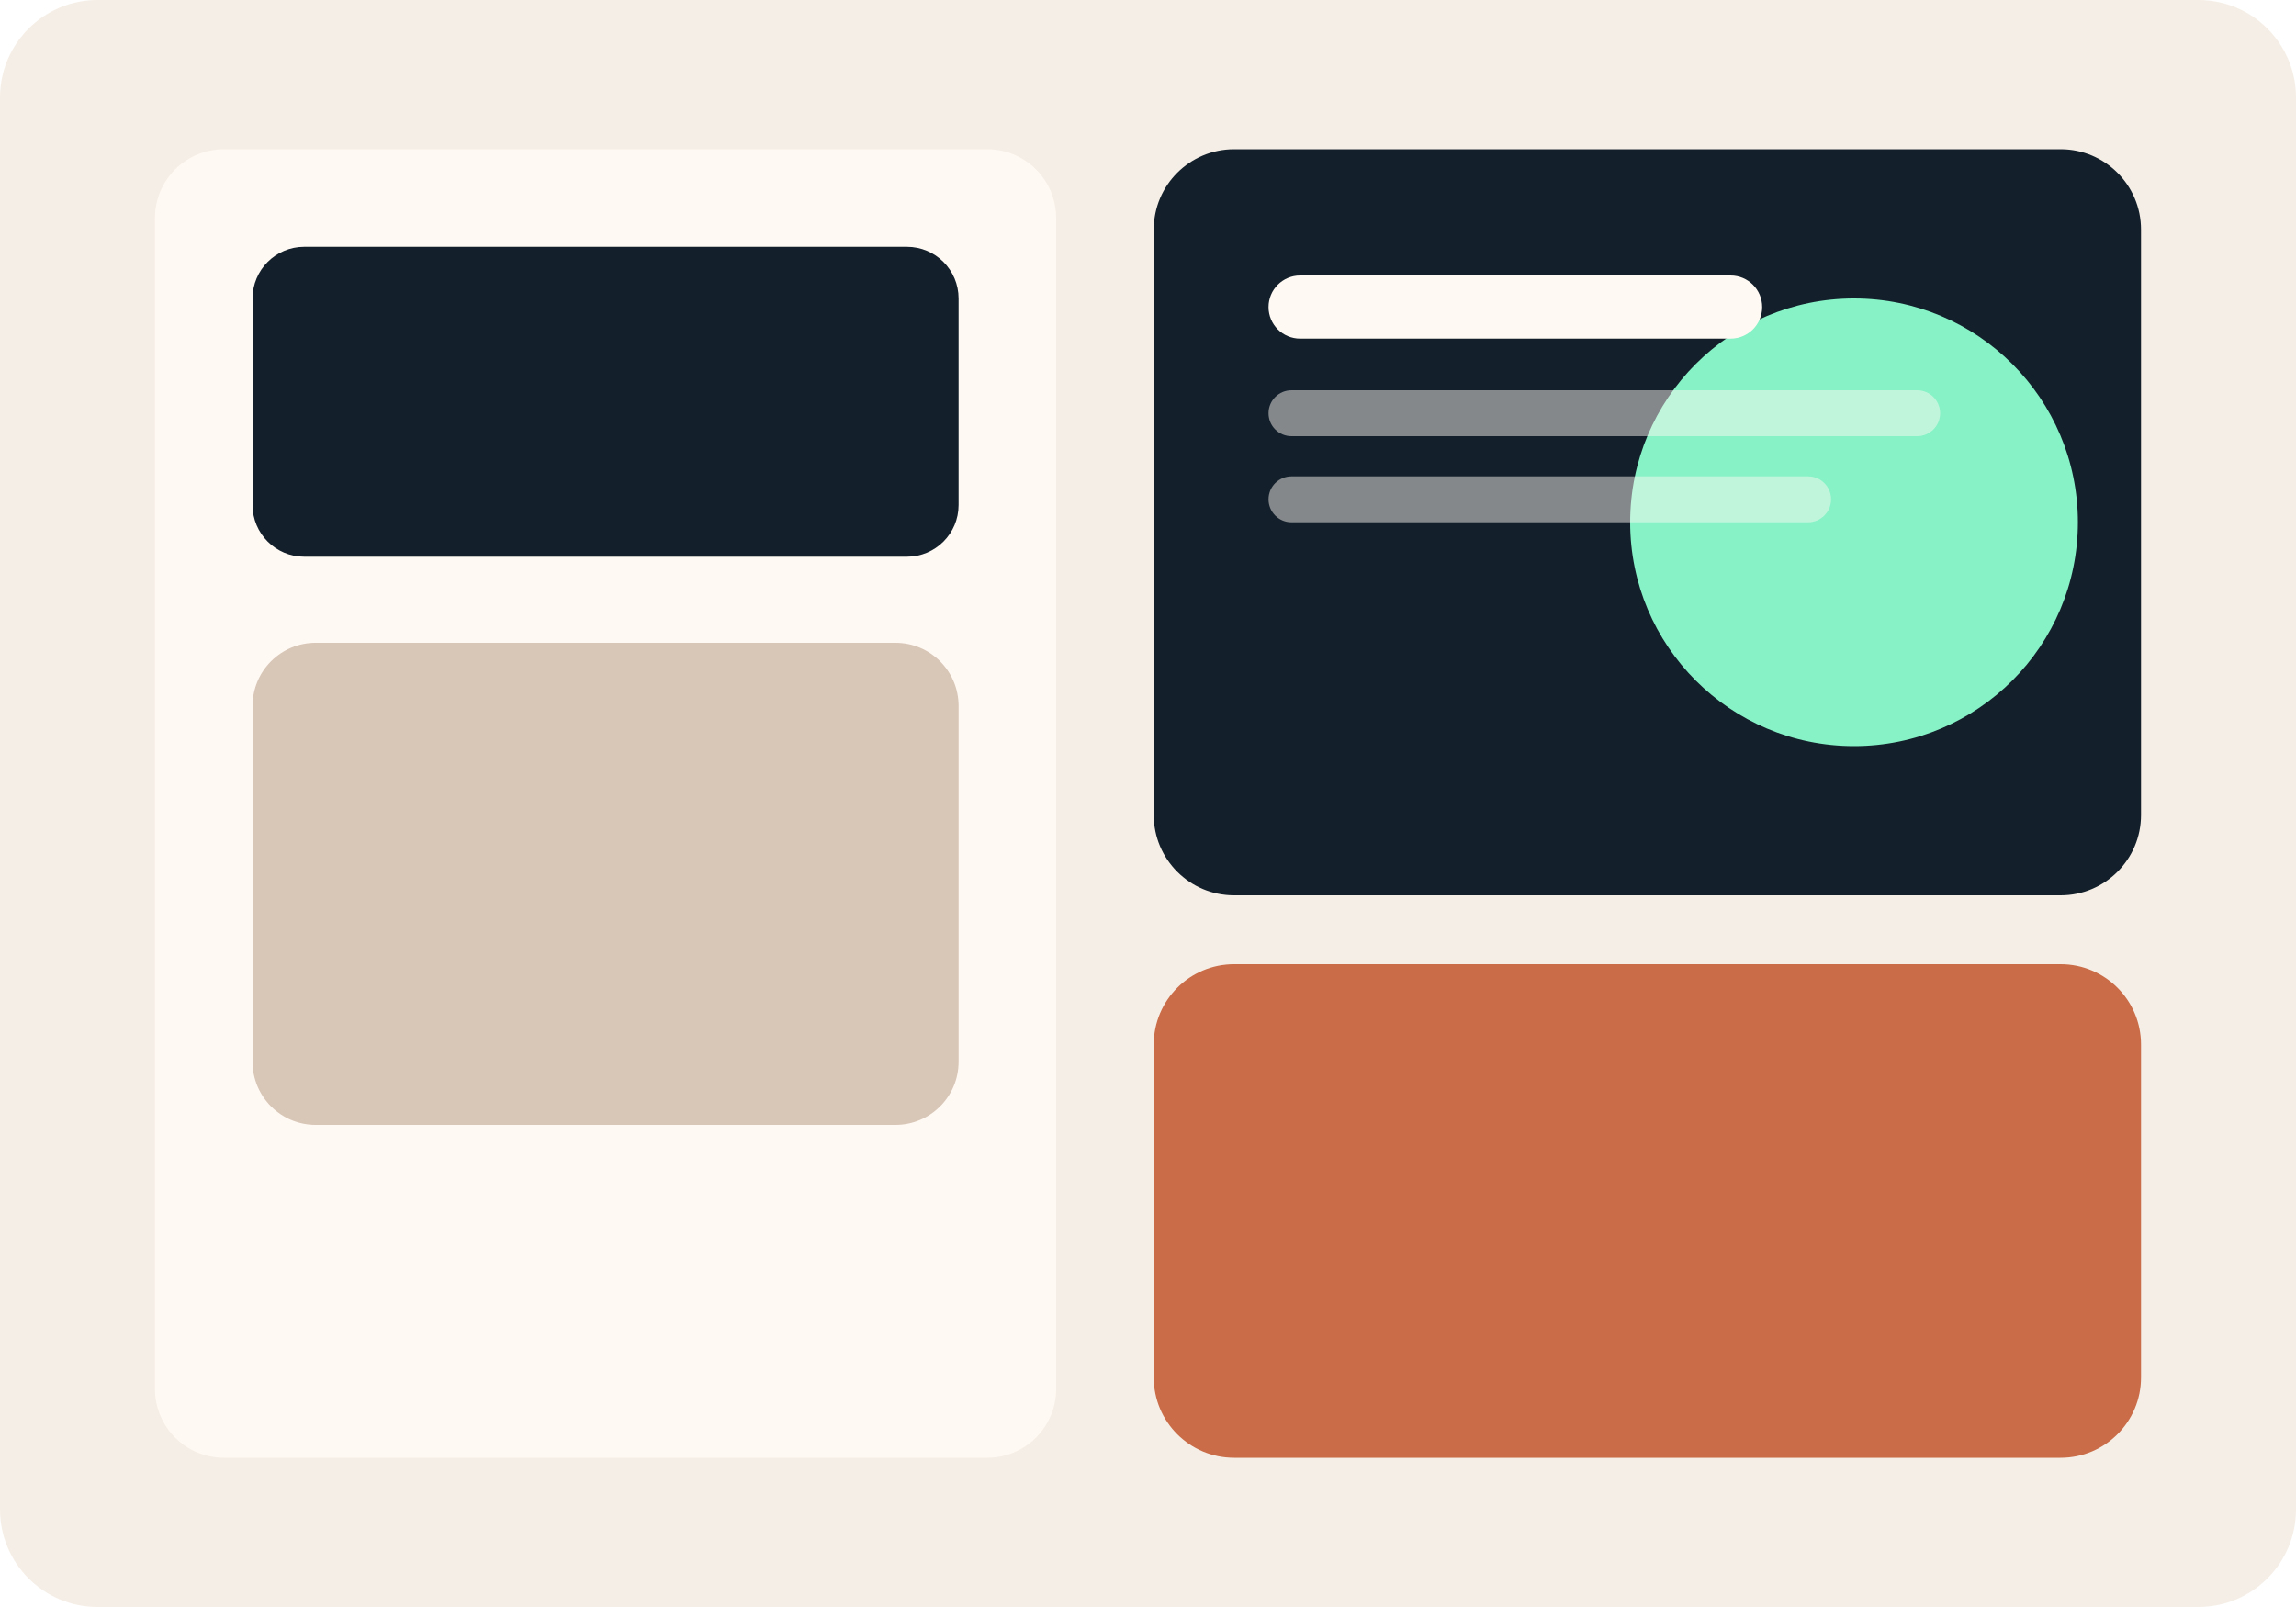
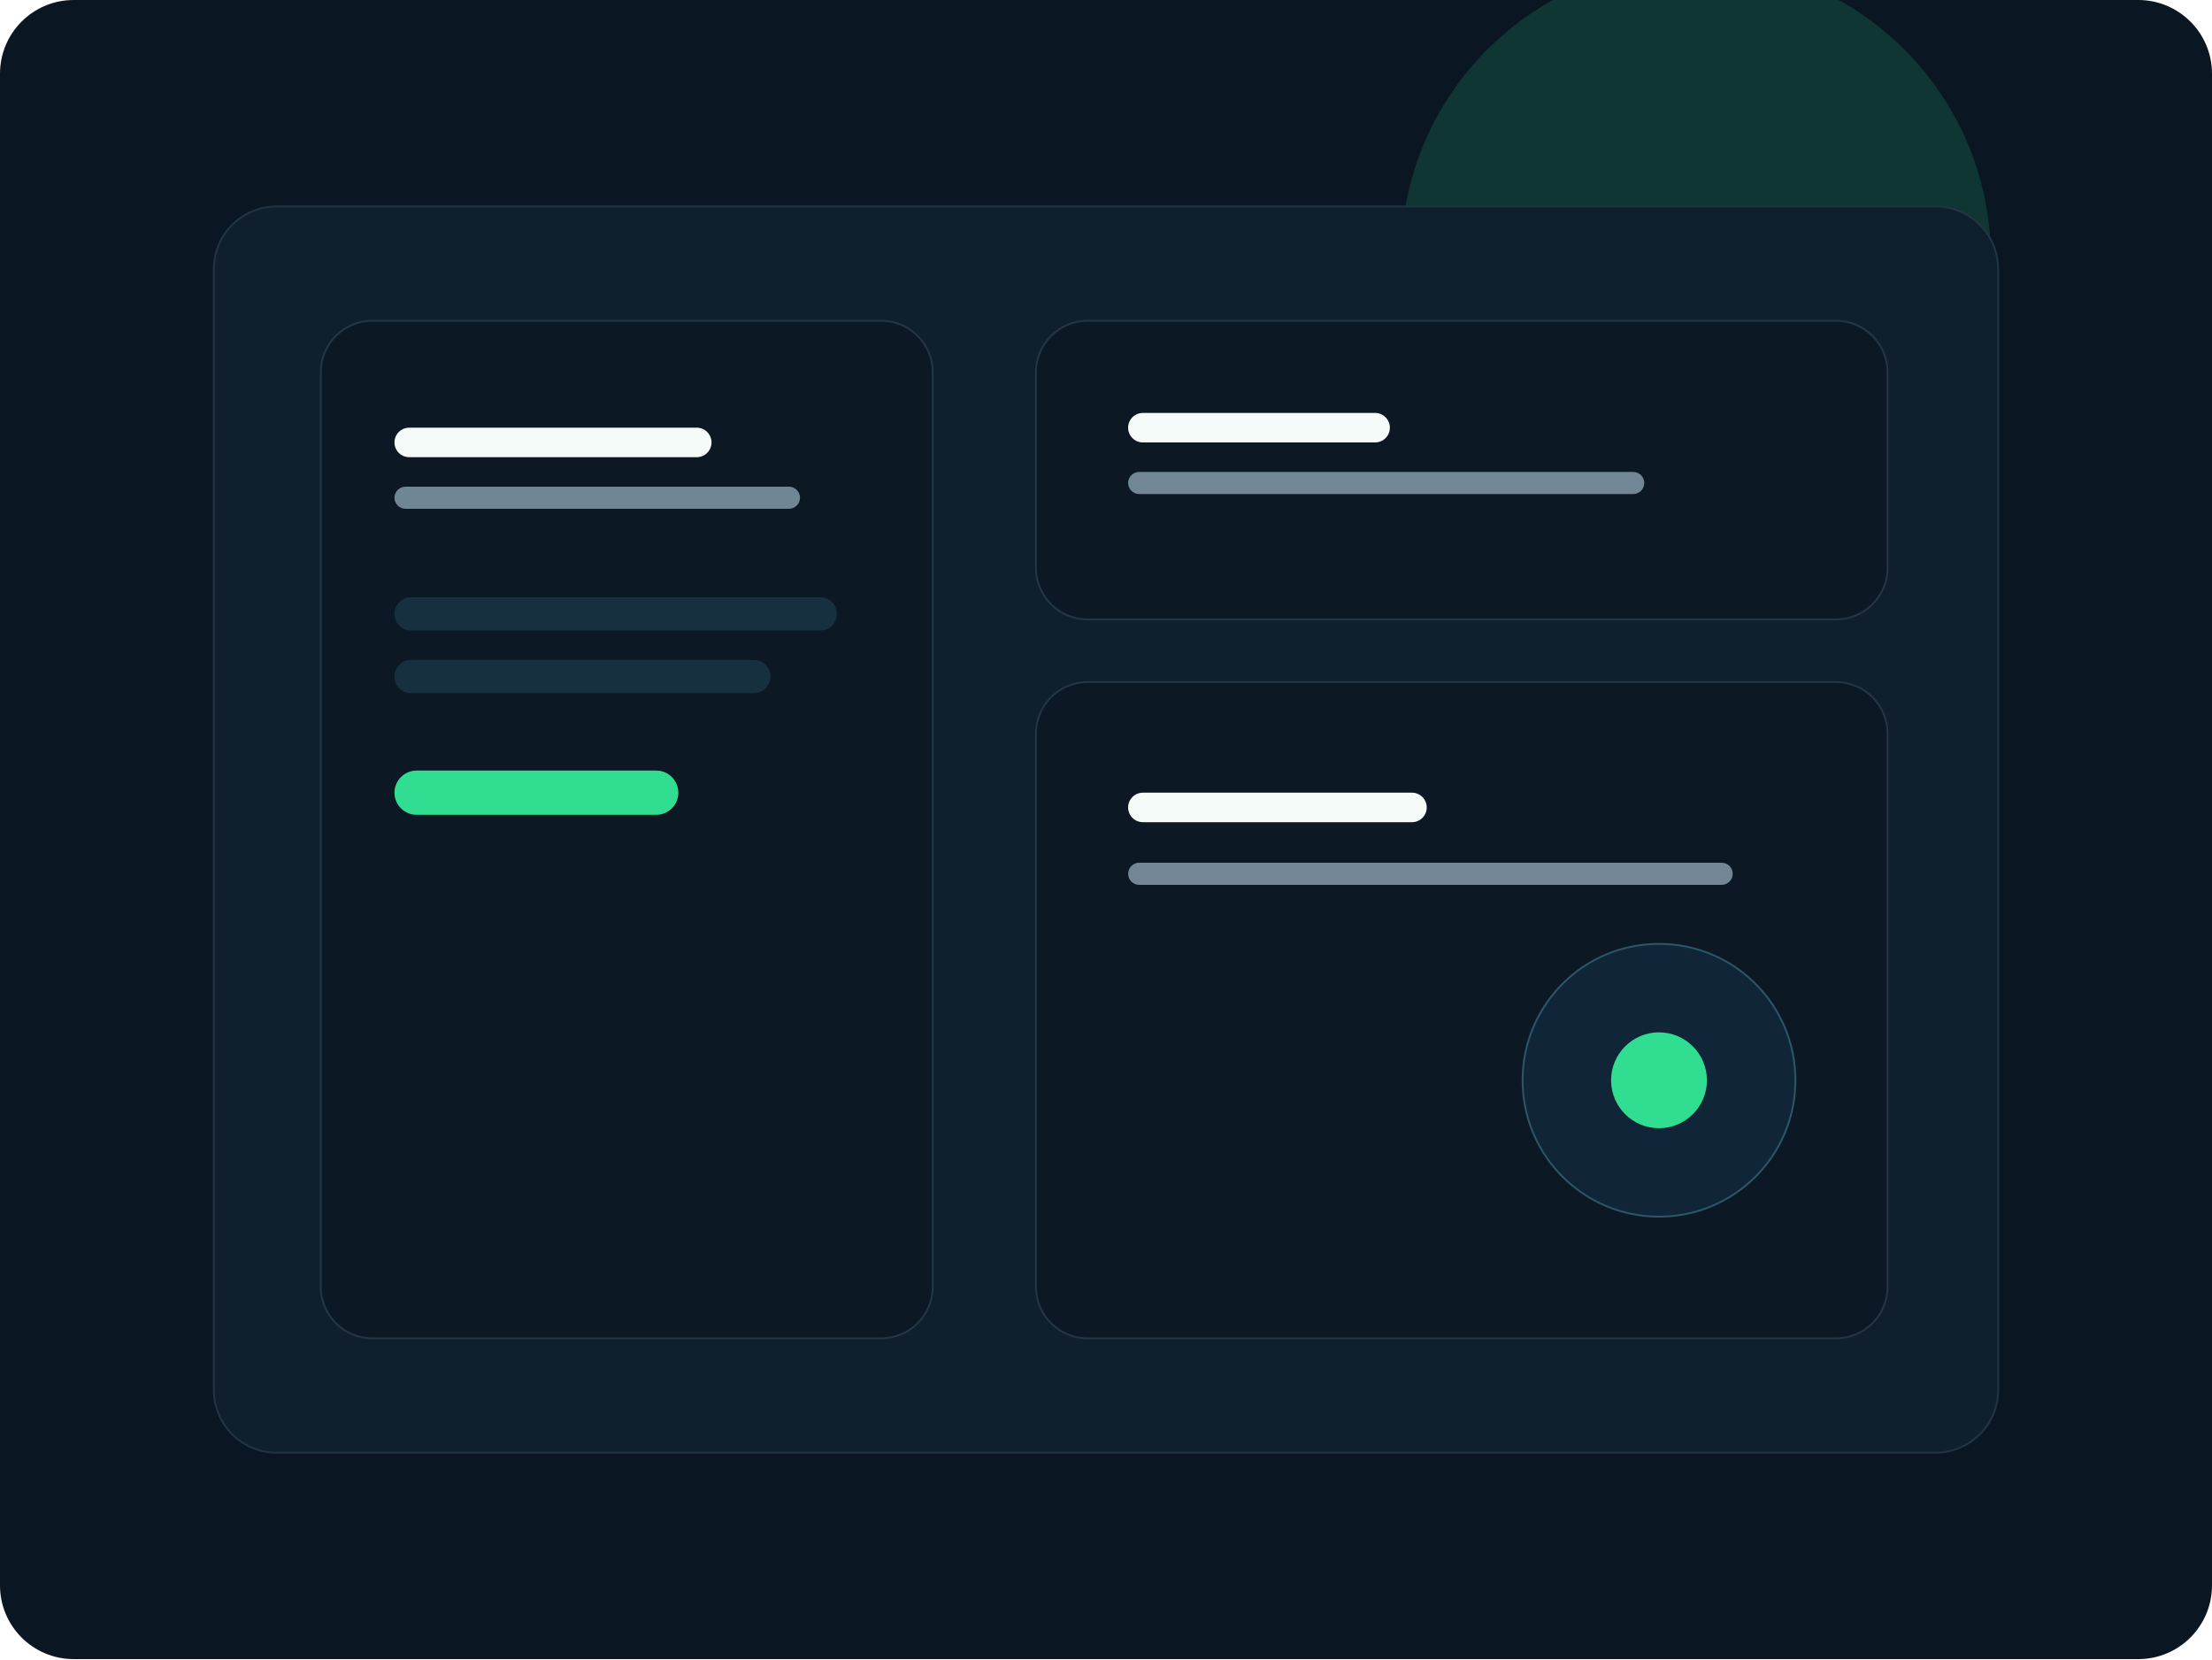
- <svg xmlns="http://www.w3.org/2000/svg" width="800" height="560" viewBox="0 0 800 560" fill="none">
-   <rect width="800" height="560" rx="34" fill="#F5EEE6" />
-   <rect x="54" y="52" width="314" height="456" rx="24" fill="#FFF9F3" />
-   <rect x="88" y="86" width="246" height="108" rx="18" fill="#13202B" />
-   <rect x="88" y="224" width="246" height="168" rx="22" fill="#D8C6B7" />
-   <rect x="402" y="52" width="344" height="260" rx="28" fill="#13202B" />
-   <circle cx="646" cy="182" r="78" fill="#86F2C6" />
-   <rect x="442" y="96" width="172" height="22" rx="11" fill="#FFF9F3" />
-   <rect x="442" y="136" width="234" height="16" rx="8" fill="#FFF9F3" fill-opacity="0.48" />
-   <rect x="442" y="166" width="196" height="16" rx="8" fill="#FFF9F3" fill-opacity="0.48" />
-   <rect x="402" y="336" width="344" height="172" rx="28" fill="#C96C47" />
+ <svg xmlns="http://www.w3.org/2000/svg" viewBox="0 0 1200 900">
+   <rect width="1200" height="900" rx="40" fill="#0A1622" />
+   <circle cx="920" cy="140" r="160" fill="#30DD91" opacity="0.16" />
+   <rect x="116" y="112" width="968" height="676" rx="34" fill="#101F2C" stroke="#213444" />
+   <rect x="174" y="174" width="332" height="552" rx="28" fill="#0C1824" stroke="#223646" />
+   <rect x="562" y="174" width="462" height="162" rx="28" fill="#0C1824" stroke="#223646" />
+   <rect x="562" y="370" width="462" height="356" rx="28" fill="#0C1824" stroke="#223646" />
+   <rect x="214" y="232" width="172" height="16" rx="8" fill="#F5FBF8" />
+   <rect x="214" y="264" width="220" height="12" rx="6" fill="#6F8695" />
+   <rect x="214" y="324" width="240" height="18" rx="9" fill="#173040" />
+   <rect x="214" y="358" width="204" height="18" rx="9" fill="#173040" />
+   <rect x="214" y="418" width="154" height="24" rx="12" fill="#30DD91" />
+   <rect x="612" y="224" width="142" height="16" rx="8" fill="#F5FBF8" />
+   <rect x="612" y="256" width="280" height="12" rx="6" fill="#718796" />
+   <rect x="612" y="430" width="162" height="16" rx="8" fill="#F5FBF8" />
+   <rect x="612" y="468" width="328" height="12" rx="6" fill="#728696" />
+   <circle cx="900" cy="586" r="74" fill="#102638" stroke="#2C5568" />
+   <circle cx="900" cy="586" r="26" fill="#30DD91" />
</svg>
